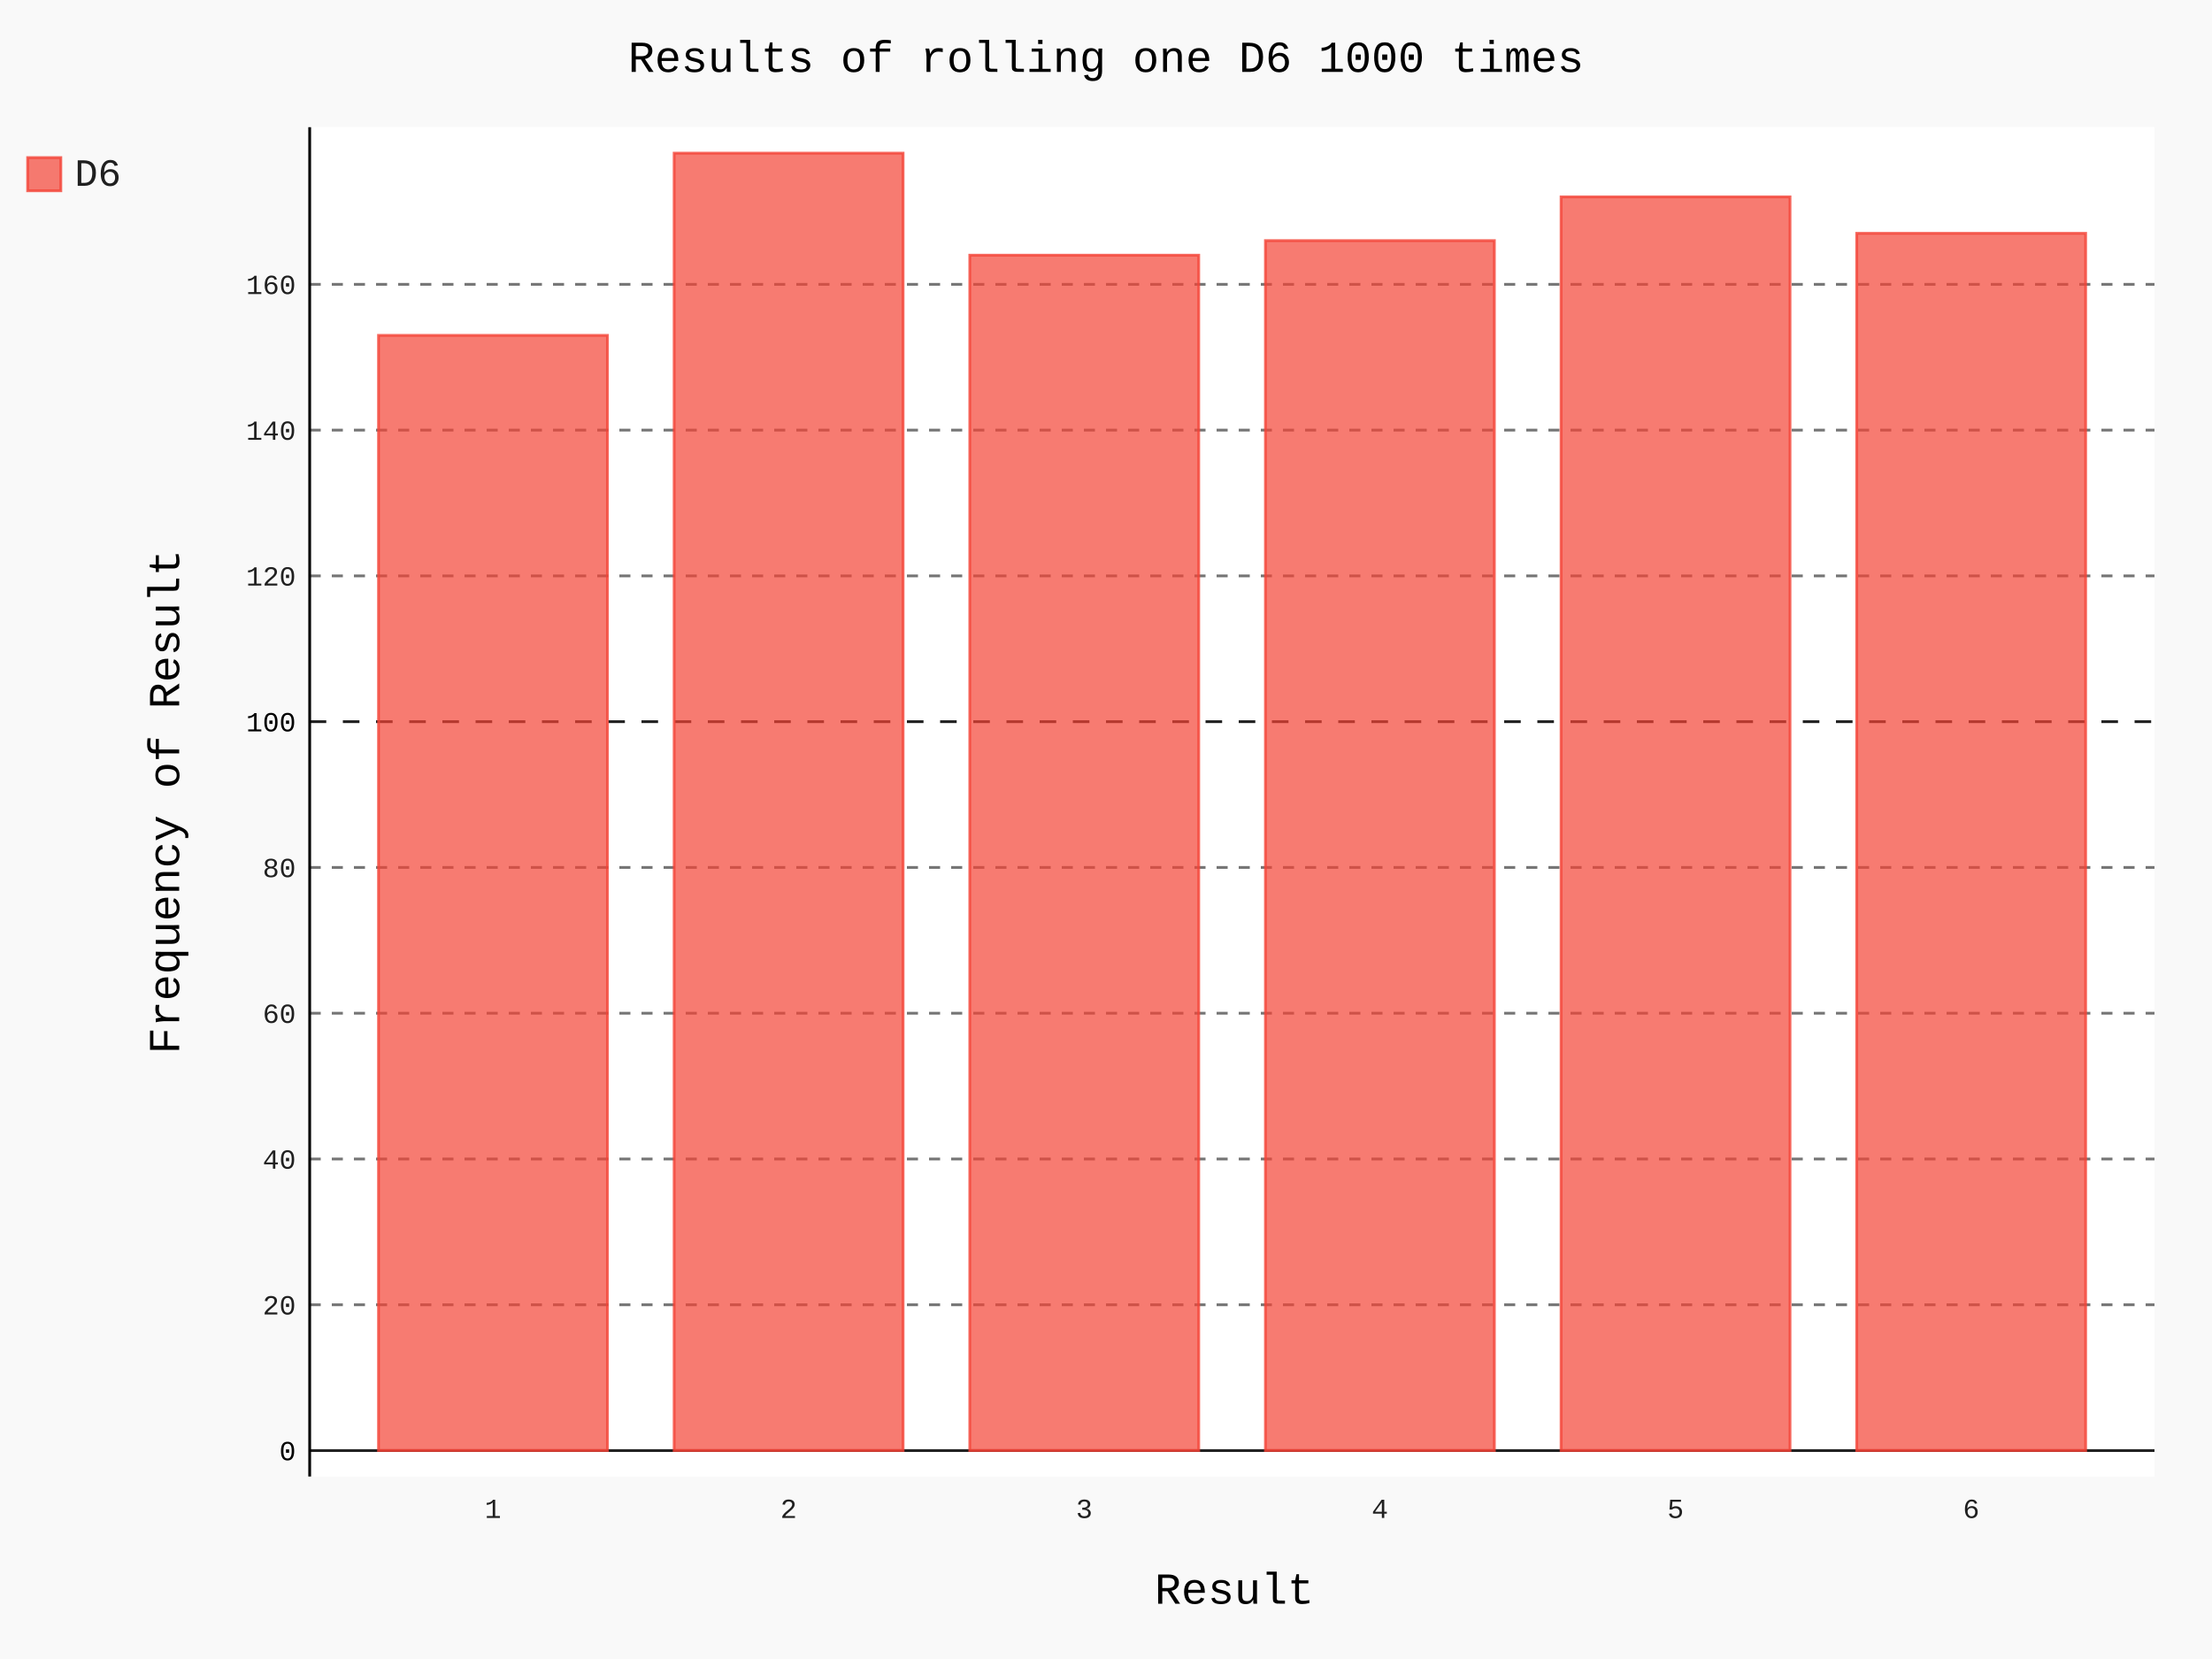
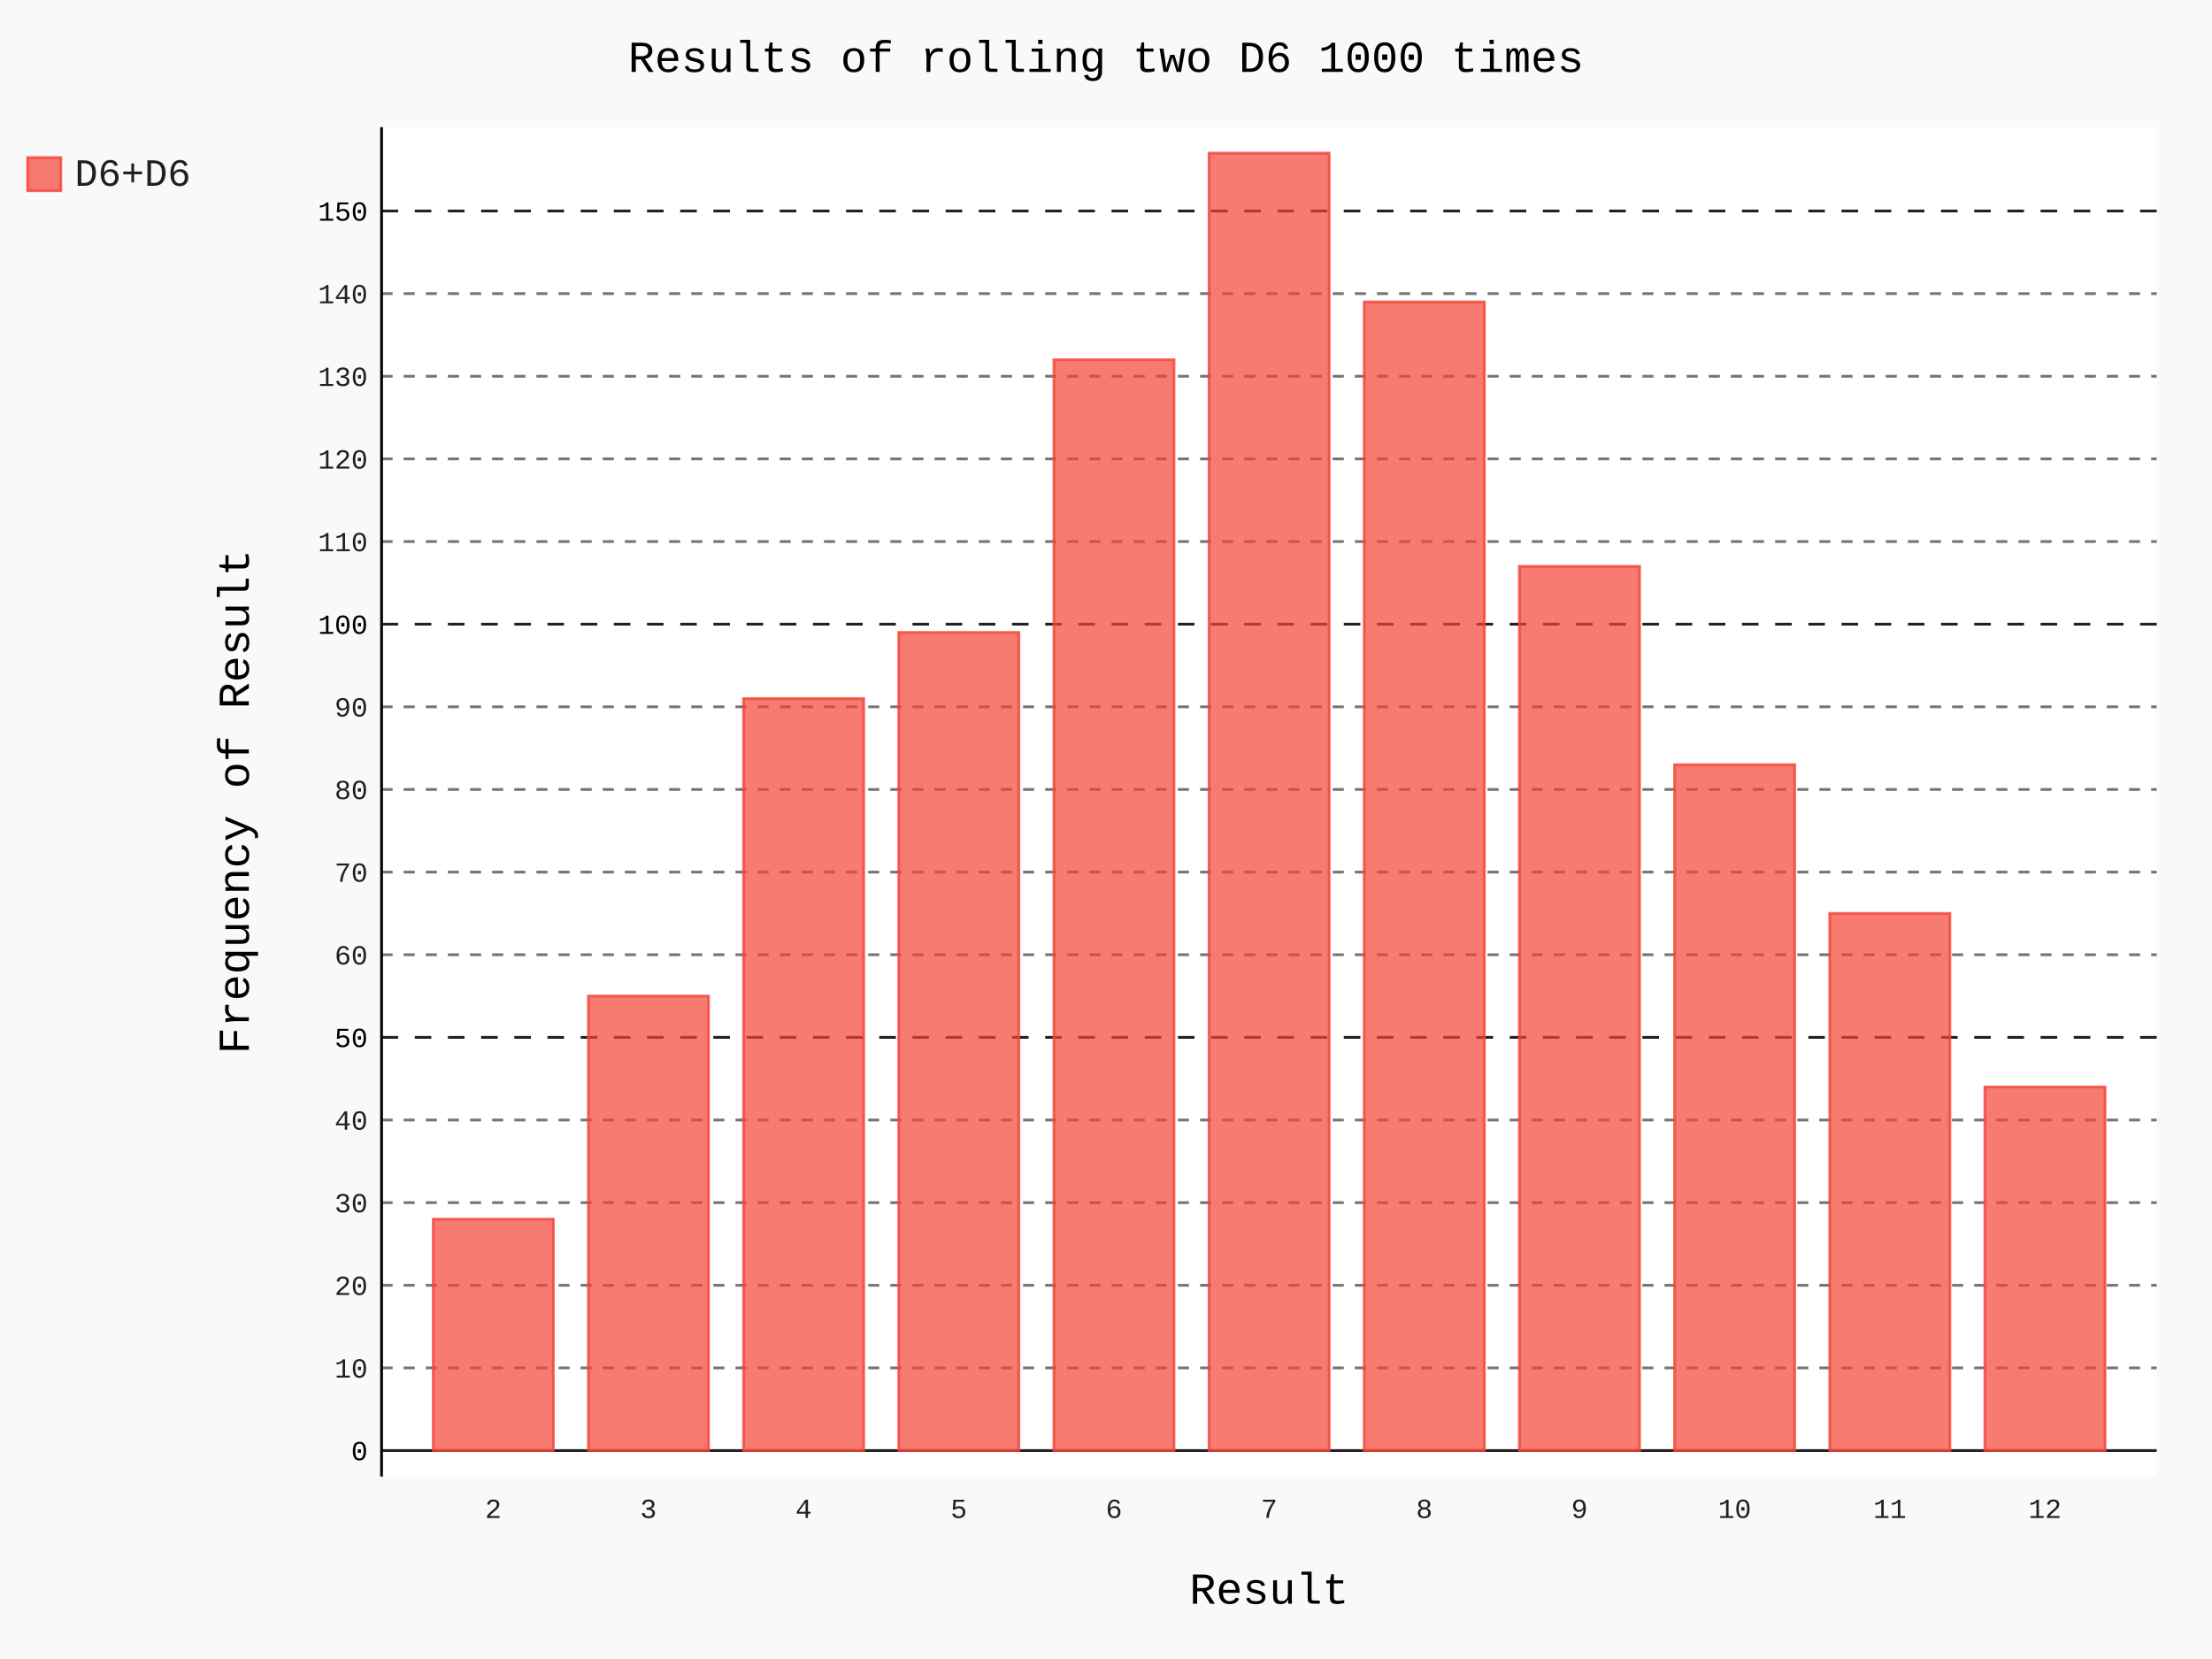
- <svg xmlns="http://www.w3.org/2000/svg" class="pygal-chart" id="chart-920cb09d-5e2e-41c8-81cd-f8be06c5d3e5" viewBox="0 0 800 600">
+ <svg xmlns="http://www.w3.org/2000/svg" class="pygal-chart" id="chart-b0bf7143-2006-4790-a646-a56d6deb05b2" viewBox="0 0 800 600">
  <defs>
-     <style type="text/css">#chart-920cb09d-5e2e-41c8-81cd-f8be06c5d3e5{-webkit-user-select:none;-webkit-font-smoothing:antialiased;font-family:Consolas,"Liberation Mono",Menlo,Courier,monospace}#chart-920cb09d-5e2e-41c8-81cd-f8be06c5d3e5 .title{font-family:Consolas,"Liberation Mono",Menlo,Courier,monospace;font-size:16px}#chart-920cb09d-5e2e-41c8-81cd-f8be06c5d3e5 .legends .legend text{font-family:Consolas,"Liberation Mono",Menlo,Courier,monospace;font-size:14px}#chart-920cb09d-5e2e-41c8-81cd-f8be06c5d3e5 .axis text{font-family:Consolas,"Liberation Mono",Menlo,Courier,monospace;font-size:10px}#chart-920cb09d-5e2e-41c8-81cd-f8be06c5d3e5 .axis text.major{font-family:Consolas,"Liberation Mono",Menlo,Courier,monospace;font-size:10px}#chart-920cb09d-5e2e-41c8-81cd-f8be06c5d3e5 .text-overlay text.value{font-family:Consolas,"Liberation Mono",Menlo,Courier,monospace;font-size:16px}#chart-920cb09d-5e2e-41c8-81cd-f8be06c5d3e5 .text-overlay text.label{font-family:Consolas,"Liberation Mono",Menlo,Courier,monospace;font-size:10px}#chart-920cb09d-5e2e-41c8-81cd-f8be06c5d3e5 .tooltip{font-family:Consolas,"Liberation Mono",Menlo,Courier,monospace;font-size:14px}#chart-920cb09d-5e2e-41c8-81cd-f8be06c5d3e5 text.no_data{font-family:Consolas,"Liberation Mono",Menlo,Courier,monospace;font-size:64px}
- #chart-920cb09d-5e2e-41c8-81cd-f8be06c5d3e5{background-color:rgba(249,249,249,1)}#chart-920cb09d-5e2e-41c8-81cd-f8be06c5d3e5 path,#chart-920cb09d-5e2e-41c8-81cd-f8be06c5d3e5 line,#chart-920cb09d-5e2e-41c8-81cd-f8be06c5d3e5 rect,#chart-920cb09d-5e2e-41c8-81cd-f8be06c5d3e5 circle{-webkit-transition:150ms;-moz-transition:150ms;transition:150ms}#chart-920cb09d-5e2e-41c8-81cd-f8be06c5d3e5 .graph &gt; .background{fill:rgba(249,249,249,1)}#chart-920cb09d-5e2e-41c8-81cd-f8be06c5d3e5 .plot &gt; .background{fill:rgba(255,255,255,1)}#chart-920cb09d-5e2e-41c8-81cd-f8be06c5d3e5 .graph{fill:rgba(0,0,0,.87)}#chart-920cb09d-5e2e-41c8-81cd-f8be06c5d3e5 text.no_data{fill:rgba(0,0,0,1)}#chart-920cb09d-5e2e-41c8-81cd-f8be06c5d3e5 .title{fill:rgba(0,0,0,1)}#chart-920cb09d-5e2e-41c8-81cd-f8be06c5d3e5 .legends .legend text{fill:rgba(0,0,0,.87)}#chart-920cb09d-5e2e-41c8-81cd-f8be06c5d3e5 .legends .legend:hover text{fill:rgba(0,0,0,1)}#chart-920cb09d-5e2e-41c8-81cd-f8be06c5d3e5 .axis .line{stroke:rgba(0,0,0,1)}#chart-920cb09d-5e2e-41c8-81cd-f8be06c5d3e5 .axis .guide.line{stroke:rgba(0,0,0,.54)}#chart-920cb09d-5e2e-41c8-81cd-f8be06c5d3e5 .axis .major.line{stroke:rgba(0,0,0,.87)}#chart-920cb09d-5e2e-41c8-81cd-f8be06c5d3e5 .axis text.major{fill:rgba(0,0,0,1)}#chart-920cb09d-5e2e-41c8-81cd-f8be06c5d3e5 .axis.y .guides:hover .guide.line,#chart-920cb09d-5e2e-41c8-81cd-f8be06c5d3e5 .line-graph .axis.x .guides:hover .guide.line,#chart-920cb09d-5e2e-41c8-81cd-f8be06c5d3e5 .stackedline-graph .axis.x .guides:hover .guide.line,#chart-920cb09d-5e2e-41c8-81cd-f8be06c5d3e5 .xy-graph .axis.x .guides:hover .guide.line{stroke:rgba(0,0,0,1)}#chart-920cb09d-5e2e-41c8-81cd-f8be06c5d3e5 .axis .guides:hover text{fill:rgba(0,0,0,1)}#chart-920cb09d-5e2e-41c8-81cd-f8be06c5d3e5 .reactive{fill-opacity:.7;stroke-opacity:.8}#chart-920cb09d-5e2e-41c8-81cd-f8be06c5d3e5 .ci{stroke:rgba(0,0,0,.87)}#chart-920cb09d-5e2e-41c8-81cd-f8be06c5d3e5 .reactive.active,#chart-920cb09d-5e2e-41c8-81cd-f8be06c5d3e5 .active .reactive{fill-opacity:.8;stroke-opacity:.9;stroke-width:4}#chart-920cb09d-5e2e-41c8-81cd-f8be06c5d3e5 .ci .reactive.active{stroke-width:1.5}#chart-920cb09d-5e2e-41c8-81cd-f8be06c5d3e5 .series text{fill:rgba(0,0,0,1)}#chart-920cb09d-5e2e-41c8-81cd-f8be06c5d3e5 .tooltip rect{fill:rgba(255,255,255,1);stroke:rgba(0,0,0,1);-webkit-transition:opacity 150ms;-moz-transition:opacity 150ms;transition:opacity 150ms}#chart-920cb09d-5e2e-41c8-81cd-f8be06c5d3e5 .tooltip .label{fill:rgba(0,0,0,.87)}#chart-920cb09d-5e2e-41c8-81cd-f8be06c5d3e5 .tooltip .label{fill:rgba(0,0,0,.87)}#chart-920cb09d-5e2e-41c8-81cd-f8be06c5d3e5 .tooltip .legend{font-size:.8em;fill:rgba(0,0,0,.54)}#chart-920cb09d-5e2e-41c8-81cd-f8be06c5d3e5 .tooltip .x_label{font-size:.6em;fill:rgba(0,0,0,1)}#chart-920cb09d-5e2e-41c8-81cd-f8be06c5d3e5 .tooltip .xlink{font-size:.5em;text-decoration:underline}#chart-920cb09d-5e2e-41c8-81cd-f8be06c5d3e5 .tooltip .value{font-size:1.5em}#chart-920cb09d-5e2e-41c8-81cd-f8be06c5d3e5 .bound{font-size:.5em}#chart-920cb09d-5e2e-41c8-81cd-f8be06c5d3e5 .max-value{font-size:.75em;fill:rgba(0,0,0,.54)}#chart-920cb09d-5e2e-41c8-81cd-f8be06c5d3e5 .map-element{fill:rgba(255,255,255,1);stroke:rgba(0,0,0,.54) !important}#chart-920cb09d-5e2e-41c8-81cd-f8be06c5d3e5 .map-element .reactive{fill-opacity:inherit;stroke-opacity:inherit}#chart-920cb09d-5e2e-41c8-81cd-f8be06c5d3e5 .color-0,#chart-920cb09d-5e2e-41c8-81cd-f8be06c5d3e5 .color-0 a:visited{stroke:#F44336;fill:#F44336}#chart-920cb09d-5e2e-41c8-81cd-f8be06c5d3e5 .text-overlay .color-0 text{fill:black}
- #chart-920cb09d-5e2e-41c8-81cd-f8be06c5d3e5 text.no_data{text-anchor:middle}#chart-920cb09d-5e2e-41c8-81cd-f8be06c5d3e5 .guide.line{fill:none}#chart-920cb09d-5e2e-41c8-81cd-f8be06c5d3e5 .centered{text-anchor:middle}#chart-920cb09d-5e2e-41c8-81cd-f8be06c5d3e5 .title{text-anchor:middle}#chart-920cb09d-5e2e-41c8-81cd-f8be06c5d3e5 .legends .legend text{fill-opacity:1}#chart-920cb09d-5e2e-41c8-81cd-f8be06c5d3e5 .axis.x text{text-anchor:middle}#chart-920cb09d-5e2e-41c8-81cd-f8be06c5d3e5 .axis.x:not(.web) text[transform]{text-anchor:start}#chart-920cb09d-5e2e-41c8-81cd-f8be06c5d3e5 .axis.x:not(.web) text[transform].backwards{text-anchor:end}#chart-920cb09d-5e2e-41c8-81cd-f8be06c5d3e5 .axis.y text{text-anchor:end}#chart-920cb09d-5e2e-41c8-81cd-f8be06c5d3e5 .axis.y text[transform].backwards{text-anchor:start}#chart-920cb09d-5e2e-41c8-81cd-f8be06c5d3e5 .axis.y2 text{text-anchor:start}#chart-920cb09d-5e2e-41c8-81cd-f8be06c5d3e5 .axis.y2 text[transform].backwards{text-anchor:end}#chart-920cb09d-5e2e-41c8-81cd-f8be06c5d3e5 .axis .guide.line{stroke-dasharray:4,4}#chart-920cb09d-5e2e-41c8-81cd-f8be06c5d3e5 .axis .major.guide.line{stroke-dasharray:6,6}#chart-920cb09d-5e2e-41c8-81cd-f8be06c5d3e5 .horizontal .axis.y .guide.line,#chart-920cb09d-5e2e-41c8-81cd-f8be06c5d3e5 .horizontal .axis.y2 .guide.line,#chart-920cb09d-5e2e-41c8-81cd-f8be06c5d3e5 .vertical .axis.x .guide.line{opacity:0}#chart-920cb09d-5e2e-41c8-81cd-f8be06c5d3e5 .horizontal .axis.always_show .guide.line,#chart-920cb09d-5e2e-41c8-81cd-f8be06c5d3e5 .vertical .axis.always_show .guide.line{opacity:1 !important}#chart-920cb09d-5e2e-41c8-81cd-f8be06c5d3e5 .axis.y .guides:hover .guide.line,#chart-920cb09d-5e2e-41c8-81cd-f8be06c5d3e5 .axis.y2 .guides:hover .guide.line,#chart-920cb09d-5e2e-41c8-81cd-f8be06c5d3e5 .axis.x .guides:hover .guide.line{opacity:1}#chart-920cb09d-5e2e-41c8-81cd-f8be06c5d3e5 .axis .guides:hover text{opacity:1}#chart-920cb09d-5e2e-41c8-81cd-f8be06c5d3e5 .nofill{fill:none}#chart-920cb09d-5e2e-41c8-81cd-f8be06c5d3e5 .subtle-fill{fill-opacity:.2}#chart-920cb09d-5e2e-41c8-81cd-f8be06c5d3e5 .dot{stroke-width:1px;fill-opacity:1}#chart-920cb09d-5e2e-41c8-81cd-f8be06c5d3e5 .dot.active{stroke-width:5px}#chart-920cb09d-5e2e-41c8-81cd-f8be06c5d3e5 .dot.negative{fill:transparent}#chart-920cb09d-5e2e-41c8-81cd-f8be06c5d3e5 text,#chart-920cb09d-5e2e-41c8-81cd-f8be06c5d3e5 tspan{stroke:none !important}#chart-920cb09d-5e2e-41c8-81cd-f8be06c5d3e5 .series text.active{opacity:1}#chart-920cb09d-5e2e-41c8-81cd-f8be06c5d3e5 .tooltip rect{fill-opacity:.95;stroke-width:.5}#chart-920cb09d-5e2e-41c8-81cd-f8be06c5d3e5 .tooltip text{fill-opacity:1}#chart-920cb09d-5e2e-41c8-81cd-f8be06c5d3e5 .showable{visibility:hidden}#chart-920cb09d-5e2e-41c8-81cd-f8be06c5d3e5 .showable.shown{visibility:visible}#chart-920cb09d-5e2e-41c8-81cd-f8be06c5d3e5 .gauge-background{fill:rgba(229,229,229,1);stroke:none}#chart-920cb09d-5e2e-41c8-81cd-f8be06c5d3e5 .bg-lines{stroke:rgba(249,249,249,1);stroke-width:2px}</style>
+     <style type="text/css">#chart-b0bf7143-2006-4790-a646-a56d6deb05b2{-webkit-user-select:none;-webkit-font-smoothing:antialiased;font-family:Consolas,"Liberation Mono",Menlo,Courier,monospace}#chart-b0bf7143-2006-4790-a646-a56d6deb05b2 .title{font-family:Consolas,"Liberation Mono",Menlo,Courier,monospace;font-size:16px}#chart-b0bf7143-2006-4790-a646-a56d6deb05b2 .legends .legend text{font-family:Consolas,"Liberation Mono",Menlo,Courier,monospace;font-size:14px}#chart-b0bf7143-2006-4790-a646-a56d6deb05b2 .axis text{font-family:Consolas,"Liberation Mono",Menlo,Courier,monospace;font-size:10px}#chart-b0bf7143-2006-4790-a646-a56d6deb05b2 .axis text.major{font-family:Consolas,"Liberation Mono",Menlo,Courier,monospace;font-size:10px}#chart-b0bf7143-2006-4790-a646-a56d6deb05b2 .text-overlay text.value{font-family:Consolas,"Liberation Mono",Menlo,Courier,monospace;font-size:16px}#chart-b0bf7143-2006-4790-a646-a56d6deb05b2 .text-overlay text.label{font-family:Consolas,"Liberation Mono",Menlo,Courier,monospace;font-size:10px}#chart-b0bf7143-2006-4790-a646-a56d6deb05b2 .tooltip{font-family:Consolas,"Liberation Mono",Menlo,Courier,monospace;font-size:14px}#chart-b0bf7143-2006-4790-a646-a56d6deb05b2 text.no_data{font-family:Consolas,"Liberation Mono",Menlo,Courier,monospace;font-size:64px}
+ #chart-b0bf7143-2006-4790-a646-a56d6deb05b2{background-color:rgba(249,249,249,1)}#chart-b0bf7143-2006-4790-a646-a56d6deb05b2 path,#chart-b0bf7143-2006-4790-a646-a56d6deb05b2 line,#chart-b0bf7143-2006-4790-a646-a56d6deb05b2 rect,#chart-b0bf7143-2006-4790-a646-a56d6deb05b2 circle{-webkit-transition:150ms;-moz-transition:150ms;transition:150ms}#chart-b0bf7143-2006-4790-a646-a56d6deb05b2 .graph &gt; .background{fill:rgba(249,249,249,1)}#chart-b0bf7143-2006-4790-a646-a56d6deb05b2 .plot &gt; .background{fill:rgba(255,255,255,1)}#chart-b0bf7143-2006-4790-a646-a56d6deb05b2 .graph{fill:rgba(0,0,0,.87)}#chart-b0bf7143-2006-4790-a646-a56d6deb05b2 text.no_data{fill:rgba(0,0,0,1)}#chart-b0bf7143-2006-4790-a646-a56d6deb05b2 .title{fill:rgba(0,0,0,1)}#chart-b0bf7143-2006-4790-a646-a56d6deb05b2 .legends .legend text{fill:rgba(0,0,0,.87)}#chart-b0bf7143-2006-4790-a646-a56d6deb05b2 .legends .legend:hover text{fill:rgba(0,0,0,1)}#chart-b0bf7143-2006-4790-a646-a56d6deb05b2 .axis .line{stroke:rgba(0,0,0,1)}#chart-b0bf7143-2006-4790-a646-a56d6deb05b2 .axis .guide.line{stroke:rgba(0,0,0,.54)}#chart-b0bf7143-2006-4790-a646-a56d6deb05b2 .axis .major.line{stroke:rgba(0,0,0,.87)}#chart-b0bf7143-2006-4790-a646-a56d6deb05b2 .axis text.major{fill:rgba(0,0,0,1)}#chart-b0bf7143-2006-4790-a646-a56d6deb05b2 .axis.y .guides:hover .guide.line,#chart-b0bf7143-2006-4790-a646-a56d6deb05b2 .line-graph .axis.x .guides:hover .guide.line,#chart-b0bf7143-2006-4790-a646-a56d6deb05b2 .stackedline-graph .axis.x .guides:hover .guide.line,#chart-b0bf7143-2006-4790-a646-a56d6deb05b2 .xy-graph .axis.x .guides:hover .guide.line{stroke:rgba(0,0,0,1)}#chart-b0bf7143-2006-4790-a646-a56d6deb05b2 .axis .guides:hover text{fill:rgba(0,0,0,1)}#chart-b0bf7143-2006-4790-a646-a56d6deb05b2 .reactive{fill-opacity:.7;stroke-opacity:.8}#chart-b0bf7143-2006-4790-a646-a56d6deb05b2 .ci{stroke:rgba(0,0,0,.87)}#chart-b0bf7143-2006-4790-a646-a56d6deb05b2 .reactive.active,#chart-b0bf7143-2006-4790-a646-a56d6deb05b2 .active .reactive{fill-opacity:.8;stroke-opacity:.9;stroke-width:4}#chart-b0bf7143-2006-4790-a646-a56d6deb05b2 .ci .reactive.active{stroke-width:1.5}#chart-b0bf7143-2006-4790-a646-a56d6deb05b2 .series text{fill:rgba(0,0,0,1)}#chart-b0bf7143-2006-4790-a646-a56d6deb05b2 .tooltip rect{fill:rgba(255,255,255,1);stroke:rgba(0,0,0,1);-webkit-transition:opacity 150ms;-moz-transition:opacity 150ms;transition:opacity 150ms}#chart-b0bf7143-2006-4790-a646-a56d6deb05b2 .tooltip .label{fill:rgba(0,0,0,.87)}#chart-b0bf7143-2006-4790-a646-a56d6deb05b2 .tooltip .label{fill:rgba(0,0,0,.87)}#chart-b0bf7143-2006-4790-a646-a56d6deb05b2 .tooltip .legend{font-size:.8em;fill:rgba(0,0,0,.54)}#chart-b0bf7143-2006-4790-a646-a56d6deb05b2 .tooltip .x_label{font-size:.6em;fill:rgba(0,0,0,1)}#chart-b0bf7143-2006-4790-a646-a56d6deb05b2 .tooltip .xlink{font-size:.5em;text-decoration:underline}#chart-b0bf7143-2006-4790-a646-a56d6deb05b2 .tooltip .value{font-size:1.5em}#chart-b0bf7143-2006-4790-a646-a56d6deb05b2 .bound{font-size:.5em}#chart-b0bf7143-2006-4790-a646-a56d6deb05b2 .max-value{font-size:.75em;fill:rgba(0,0,0,.54)}#chart-b0bf7143-2006-4790-a646-a56d6deb05b2 .map-element{fill:rgba(255,255,255,1);stroke:rgba(0,0,0,.54) !important}#chart-b0bf7143-2006-4790-a646-a56d6deb05b2 .map-element .reactive{fill-opacity:inherit;stroke-opacity:inherit}#chart-b0bf7143-2006-4790-a646-a56d6deb05b2 .color-0,#chart-b0bf7143-2006-4790-a646-a56d6deb05b2 .color-0 a:visited{stroke:#F44336;fill:#F44336}#chart-b0bf7143-2006-4790-a646-a56d6deb05b2 .text-overlay .color-0 text{fill:black}
+ #chart-b0bf7143-2006-4790-a646-a56d6deb05b2 text.no_data{text-anchor:middle}#chart-b0bf7143-2006-4790-a646-a56d6deb05b2 .guide.line{fill:none}#chart-b0bf7143-2006-4790-a646-a56d6deb05b2 .centered{text-anchor:middle}#chart-b0bf7143-2006-4790-a646-a56d6deb05b2 .title{text-anchor:middle}#chart-b0bf7143-2006-4790-a646-a56d6deb05b2 .legends .legend text{fill-opacity:1}#chart-b0bf7143-2006-4790-a646-a56d6deb05b2 .axis.x text{text-anchor:middle}#chart-b0bf7143-2006-4790-a646-a56d6deb05b2 .axis.x:not(.web) text[transform]{text-anchor:start}#chart-b0bf7143-2006-4790-a646-a56d6deb05b2 .axis.x:not(.web) text[transform].backwards{text-anchor:end}#chart-b0bf7143-2006-4790-a646-a56d6deb05b2 .axis.y text{text-anchor:end}#chart-b0bf7143-2006-4790-a646-a56d6deb05b2 .axis.y text[transform].backwards{text-anchor:start}#chart-b0bf7143-2006-4790-a646-a56d6deb05b2 .axis.y2 text{text-anchor:start}#chart-b0bf7143-2006-4790-a646-a56d6deb05b2 .axis.y2 text[transform].backwards{text-anchor:end}#chart-b0bf7143-2006-4790-a646-a56d6deb05b2 .axis .guide.line{stroke-dasharray:4,4}#chart-b0bf7143-2006-4790-a646-a56d6deb05b2 .axis .major.guide.line{stroke-dasharray:6,6}#chart-b0bf7143-2006-4790-a646-a56d6deb05b2 .horizontal .axis.y .guide.line,#chart-b0bf7143-2006-4790-a646-a56d6deb05b2 .horizontal .axis.y2 .guide.line,#chart-b0bf7143-2006-4790-a646-a56d6deb05b2 .vertical .axis.x .guide.line{opacity:0}#chart-b0bf7143-2006-4790-a646-a56d6deb05b2 .horizontal .axis.always_show .guide.line,#chart-b0bf7143-2006-4790-a646-a56d6deb05b2 .vertical .axis.always_show .guide.line{opacity:1 !important}#chart-b0bf7143-2006-4790-a646-a56d6deb05b2 .axis.y .guides:hover .guide.line,#chart-b0bf7143-2006-4790-a646-a56d6deb05b2 .axis.y2 .guides:hover .guide.line,#chart-b0bf7143-2006-4790-a646-a56d6deb05b2 .axis.x .guides:hover .guide.line{opacity:1}#chart-b0bf7143-2006-4790-a646-a56d6deb05b2 .axis .guides:hover text{opacity:1}#chart-b0bf7143-2006-4790-a646-a56d6deb05b2 .nofill{fill:none}#chart-b0bf7143-2006-4790-a646-a56d6deb05b2 .subtle-fill{fill-opacity:.2}#chart-b0bf7143-2006-4790-a646-a56d6deb05b2 .dot{stroke-width:1px;fill-opacity:1}#chart-b0bf7143-2006-4790-a646-a56d6deb05b2 .dot.active{stroke-width:5px}#chart-b0bf7143-2006-4790-a646-a56d6deb05b2 .dot.negative{fill:transparent}#chart-b0bf7143-2006-4790-a646-a56d6deb05b2 text,#chart-b0bf7143-2006-4790-a646-a56d6deb05b2 tspan{stroke:none !important}#chart-b0bf7143-2006-4790-a646-a56d6deb05b2 .series text.active{opacity:1}#chart-b0bf7143-2006-4790-a646-a56d6deb05b2 .tooltip rect{fill-opacity:.95;stroke-width:.5}#chart-b0bf7143-2006-4790-a646-a56d6deb05b2 .tooltip text{fill-opacity:1}#chart-b0bf7143-2006-4790-a646-a56d6deb05b2 .showable{visibility:hidden}#chart-b0bf7143-2006-4790-a646-a56d6deb05b2 .showable.shown{visibility:visible}#chart-b0bf7143-2006-4790-a646-a56d6deb05b2 .gauge-background{fill:rgba(229,229,229,1);stroke:none}#chart-b0bf7143-2006-4790-a646-a56d6deb05b2 .bg-lines{stroke:rgba(249,249,249,1);stroke-width:2px}</style>
  </defs>
  <g class="graph bar-graph vertical">
    <rect class="background" height="600" width="800" x="0" y="0" />
-     <g class="plot" transform="translate(112, 46)">
-       <rect class="background" height="488" width="667.2" x="0" y="0" />
+     <g class="plot" transform="translate(138, 46)">
+       <rect class="background" height="488" width="642.0" x="0" y="0" />
      <g class="axis y always_show">
        <g class="guides">
-           <path class="axis major line" d="M0 478.615 h667.2" />
+           <path class="axis major line" d="M0 478.615 h642" />
          <text class="major" x="-5" y="482.115">0</text>
        </g>
        <g class="guides">
-           <path class="guide line" d="M0 425.893 h667.2" />
-           <text class="" x="-5" y="429.393">20</text>
+           <path class="guide line" d="M0 448.728 h642" />
+           <text class="" x="-5" y="452.228">10</text>
        </g>
        <g class="guides">
-           <path class="guide line" d="M0 373.17 h667.2" />
-           <text class="" x="-5" y="376.67">40</text>
+           <path class="guide line" d="M0 418.841 h642" />
+           <text class="" x="-5" y="422.341">20</text>
        </g>
        <g class="guides">
-           <path class="guide line" d="M0 320.448 h667.2" />
-           <text class="" x="-5" y="323.948">60</text>
+           <path class="guide line" d="M0 388.953 h642" />
+           <text class="" x="-5" y="392.453">30</text>
        </g>
        <g class="guides">
-           <path class="guide line" d="M0 267.725 h667.2" />
-           <text class="" x="-5" y="271.225">80</text>
+           <path class="guide line" d="M0 359.066 h642" />
+           <text class="" x="-5" y="362.566">40</text>
        </g>
        <g class="guides">
-           <path class="major guide line" d="M0 215.003 h667.2" />
-           <text class="major" x="-5" y="218.503">100</text>
+           <path class="major guide line" d="M0 329.179 h642" />
+           <text class="major" x="-5" y="332.679">50</text>
        </g>
        <g class="guides">
-           <path class="guide line" d="M0 162.28 h667.2" />
-           <text class="" x="-5" y="165.78">120</text>
+           <path class="guide line" d="M0 299.292 h642" />
+           <text class="" x="-5" y="302.792">60</text>
        </g>
        <g class="guides">
-           <path class="guide line" d="M0 109.557 h667.2" />
-           <text class="" x="-5" y="113.057">140</text>
+           <path class="guide line" d="M0 269.404 h642" />
+           <text class="" x="-5" y="272.904">70</text>
        </g>
        <g class="guides">
-           <path class="guide line" d="M0 56.835 h667.2" />
-           <text class="" x="-5" y="60.335">160</text>
+           <path class="guide line" d="M0 239.517 h642" />
+           <text class="" x="-5" y="243.017">80</text>
+         </g>
+         <g class="guides">
+           <path class="guide line" d="M0 209.63 h642" />
+           <text class="" x="-5" y="213.13">90</text>
+         </g>
+         <g class="guides">
+           <path class="major guide line" d="M0 179.742 h642" />
+           <text class="major" x="-5" y="183.242">100</text>
+         </g>
+         <g class="guides">
+           <path class="guide line" d="M0 149.855 h642" />
+           <text class="" x="-5" y="153.355">110</text>
+         </g>
+         <g class="guides">
+           <path class="guide line" d="M0 119.968 h642" />
+           <text class="" x="-5" y="123.468">120</text>
+         </g>
+         <g class="guides">
+           <path class="guide line" d="M0 90.08 h642" />
+           <text class="" x="-5" y="93.58">130</text>
+         </g>
+         <g class="guides">
+           <path class="guide line" d="M0 60.193 h642" />
+           <text class="" x="-5" y="63.693">140</text>
+         </g>
+         <g class="guides">
+           <path class="major guide line" d="M0 30.306 h642" />
+           <text class="major" x="-5" y="33.806">150</text>
        </g>
      </g>
      <g class="axis x">
        <path class="line" d="M0 0 v488" />
        <g class="guides">
-           <path class="guide line" d="M66.292 0 v488" />
-           <text class="" x="66.292" y="503.0">1</text>
+           <path class="guide line" d="M40.406 0 v488" />
+           <text class="" x="40.406" y="503.0">2</text>
        </g>
        <g class="guides">
-           <path class="guide line" d="M173.215 0 v488" />
-           <text class="" x="173.215" y="503.0">2</text>
+           <path class="guide line" d="M96.524 0 v488" />
+           <text class="" x="96.524" y="503.0">3</text>
        </g>
        <g class="guides">
-           <path class="guide line" d="M280.138 0 v488" />
-           <text class="" x="280.138" y="503.0">3</text>
+           <path class="guide line" d="M152.643 0 v488" />
+           <text class="" x="152.643" y="503.0">4</text>
        </g>
        <g class="guides">
-           <path class="guide line" d="M387.062 0 v488" />
-           <text class="" x="387.062" y="503.0">4</text>
+           <path class="guide line" d="M208.762 0 v488" />
+           <text class="" x="208.762" y="503.0">5</text>
        </g>
        <g class="guides">
-           <path class="guide line" d="M493.985 0 v488" />
-           <text class="" x="493.985" y="503.0">5</text>
+           <path class="guide line" d="M264.881 0 v488" />
+           <text class="" x="264.881" y="503.0">6</text>
        </g>
        <g class="guides">
-           <path class="guide line" d="M600.908 0 v488" />
-           <text class="" x="600.908" y="503.0">6</text>
+           <path class="guide line" d="M321 0 v488" />
+           <text class="" x="321.0" y="503.0">7</text>
+         </g>
+         <g class="guides">
+           <path class="guide line" d="M377.119 0 v488" />
+           <text class="" x="377.119" y="503.0">8</text>
+         </g>
+         <g class="guides">
+           <path class="guide line" d="M433.238 0 v488" />
+           <text class="" x="433.238" y="503.0">9</text>
+         </g>
+         <g class="guides">
+           <path class="guide line" d="M489.357 0 v488" />
+           <text class="" x="489.357" y="503.0">10</text>
+         </g>
+         <g class="guides">
+           <path class="guide line" d="M545.476 0 v488" />
+           <text class="" x="545.476" y="503.0">11</text>
+         </g>
+         <g class="guides">
+           <path class="guide line" d="M601.594 0 v488" />
+           <text class="" x="601.594" y="503.0">12</text>
        </g>
      </g>
      <g class="series serie-0 color-0">
        <g class="bars">
          <g class="bar">
-             <rect class="rect reactive tooltip-trigger" height="403.328" rx="0" ry="0" width="82.801" x="24.892" y="75.288" />
+             <rect class="rect reactive tooltip-trigger" height="83.684" rx="0" ry="0" width="43.458" x="18.676" y="394.931" />
          </g>
          <g class="bar">
-             <rect class="rect reactive tooltip-trigger" height="469.231" rx="0" ry="0" width="82.801" x="131.815" y="9.385" />
+             <rect class="rect reactive tooltip-trigger" height="164.38" rx="0" ry="0" width="43.458" x="74.795" y="314.235" />
          </g>
          <g class="bar">
-             <rect class="rect reactive tooltip-trigger" height="432.325" rx="0" ry="0" width="82.801" x="238.738" y="46.29" />
+             <rect class="rect reactive tooltip-trigger" height="271.975" rx="0" ry="0" width="43.458" x="130.914" y="206.641" />
          </g>
          <g class="bar">
-             <rect class="rect reactive tooltip-trigger" height="437.597" rx="0" ry="0" width="82.801" x="345.661" y="41.018" />
+             <rect class="rect reactive tooltip-trigger" height="295.884" rx="0" ry="0" width="43.458" x="187.033" y="182.731" />
          </g>
          <g class="bar">
-             <rect class="rect reactive tooltip-trigger" height="453.414" rx="0" ry="0" width="82.801" x="452.584" y="25.201" />
+             <rect class="rect reactive tooltip-trigger" height="394.512" rx="0" ry="0" width="43.458" x="243.152" y="84.103" />
          </g>
          <g class="bar">
-             <rect class="rect reactive tooltip-trigger" height="440.233" rx="0" ry="0" width="82.801" x="559.507" y="38.382" />
+             <rect class="rect reactive tooltip-trigger" height="469.231" rx="0" ry="0" width="43.458" x="299.271" y="9.385" />
+           </g>
+           <g class="bar">
+             <rect class="rect reactive tooltip-trigger" height="415.434" rx="0" ry="0" width="43.458" x="355.39" y="63.182" />
+           </g>
+           <g class="bar">
+             <rect class="rect reactive tooltip-trigger" height="319.794" rx="0" ry="0" width="43.458" x="411.509" y="158.821" />
+           </g>
+           <g class="bar">
+             <rect class="rect reactive tooltip-trigger" height="248.065" rx="0" ry="0" width="43.458" x="467.627" y="230.551" />
+           </g>
+           <g class="bar">
+             <rect class="rect reactive tooltip-trigger" height="194.268" rx="0" ry="0" width="43.458" x="523.746" y="284.348" />
+           </g>
+           <g class="bar">
+             <rect class="rect reactive tooltip-trigger" height="131.504" rx="0" ry="0" width="43.458" x="579.865" y="347.111" />
          </g>
        </g>
      </g>
    </g>
    <g class="titles">
-       <text class="title plot_title" x="400.0" y="26">Results of rolling one D6 1000 times</text>
-       <text class="title" x="446.4" y="580">Result</text>
-       <text class="title" transform="rotate(-90 38.8 290)" x="38.8" y="316.0">Frequency of Result</text>
+       <text class="title plot_title" x="400.0" y="26">Results of rolling two D6 1000 times</text>
+       <text class="title" x="459.0" y="580">Result</text>
+       <text class="title" transform="rotate(-90 64 290)" x="64.0" y="316.0">Frequency of Result</text>
    </g>
-     <g class="plot overlay" transform="translate(112, 46)">
+     <g class="plot overlay" transform="translate(138, 46)">
      <g class="series serie-0 color-0" />
    </g>
-     <g class="plot text-overlay" transform="translate(112, 46)">
+     <g class="plot text-overlay" transform="translate(138, 46)">
      <g class="series serie-0 color-0" />
    </g>
-     <g class="plot tooltip-overlay" transform="translate(112, 46)">
+     <g class="plot tooltip-overlay" transform="translate(138, 46)">
      <g class="tooltip" style="opacity: 0" transform="translate(0 0)">
        <rect class="tooltip-box" height="0" rx="0" ry="0" width="0" />
        <g class="text" />
      </g>
    </g>
    <g class="legends" transform="translate(10, 56)">
      <g class="legend reactive activate-serie" id="activate-serie-0">
        <rect class="color-0 reactive" height="12" width="12" x="0.0" y="1.0" />
-         <text x="17.0" y="11.2">D6</text>
+         <text x="17.0" y="11.2">D6+D6</text>
      </g>
    </g>
    <g class="legends" transform="translate(790, 56)" />
  </g>
</svg>
